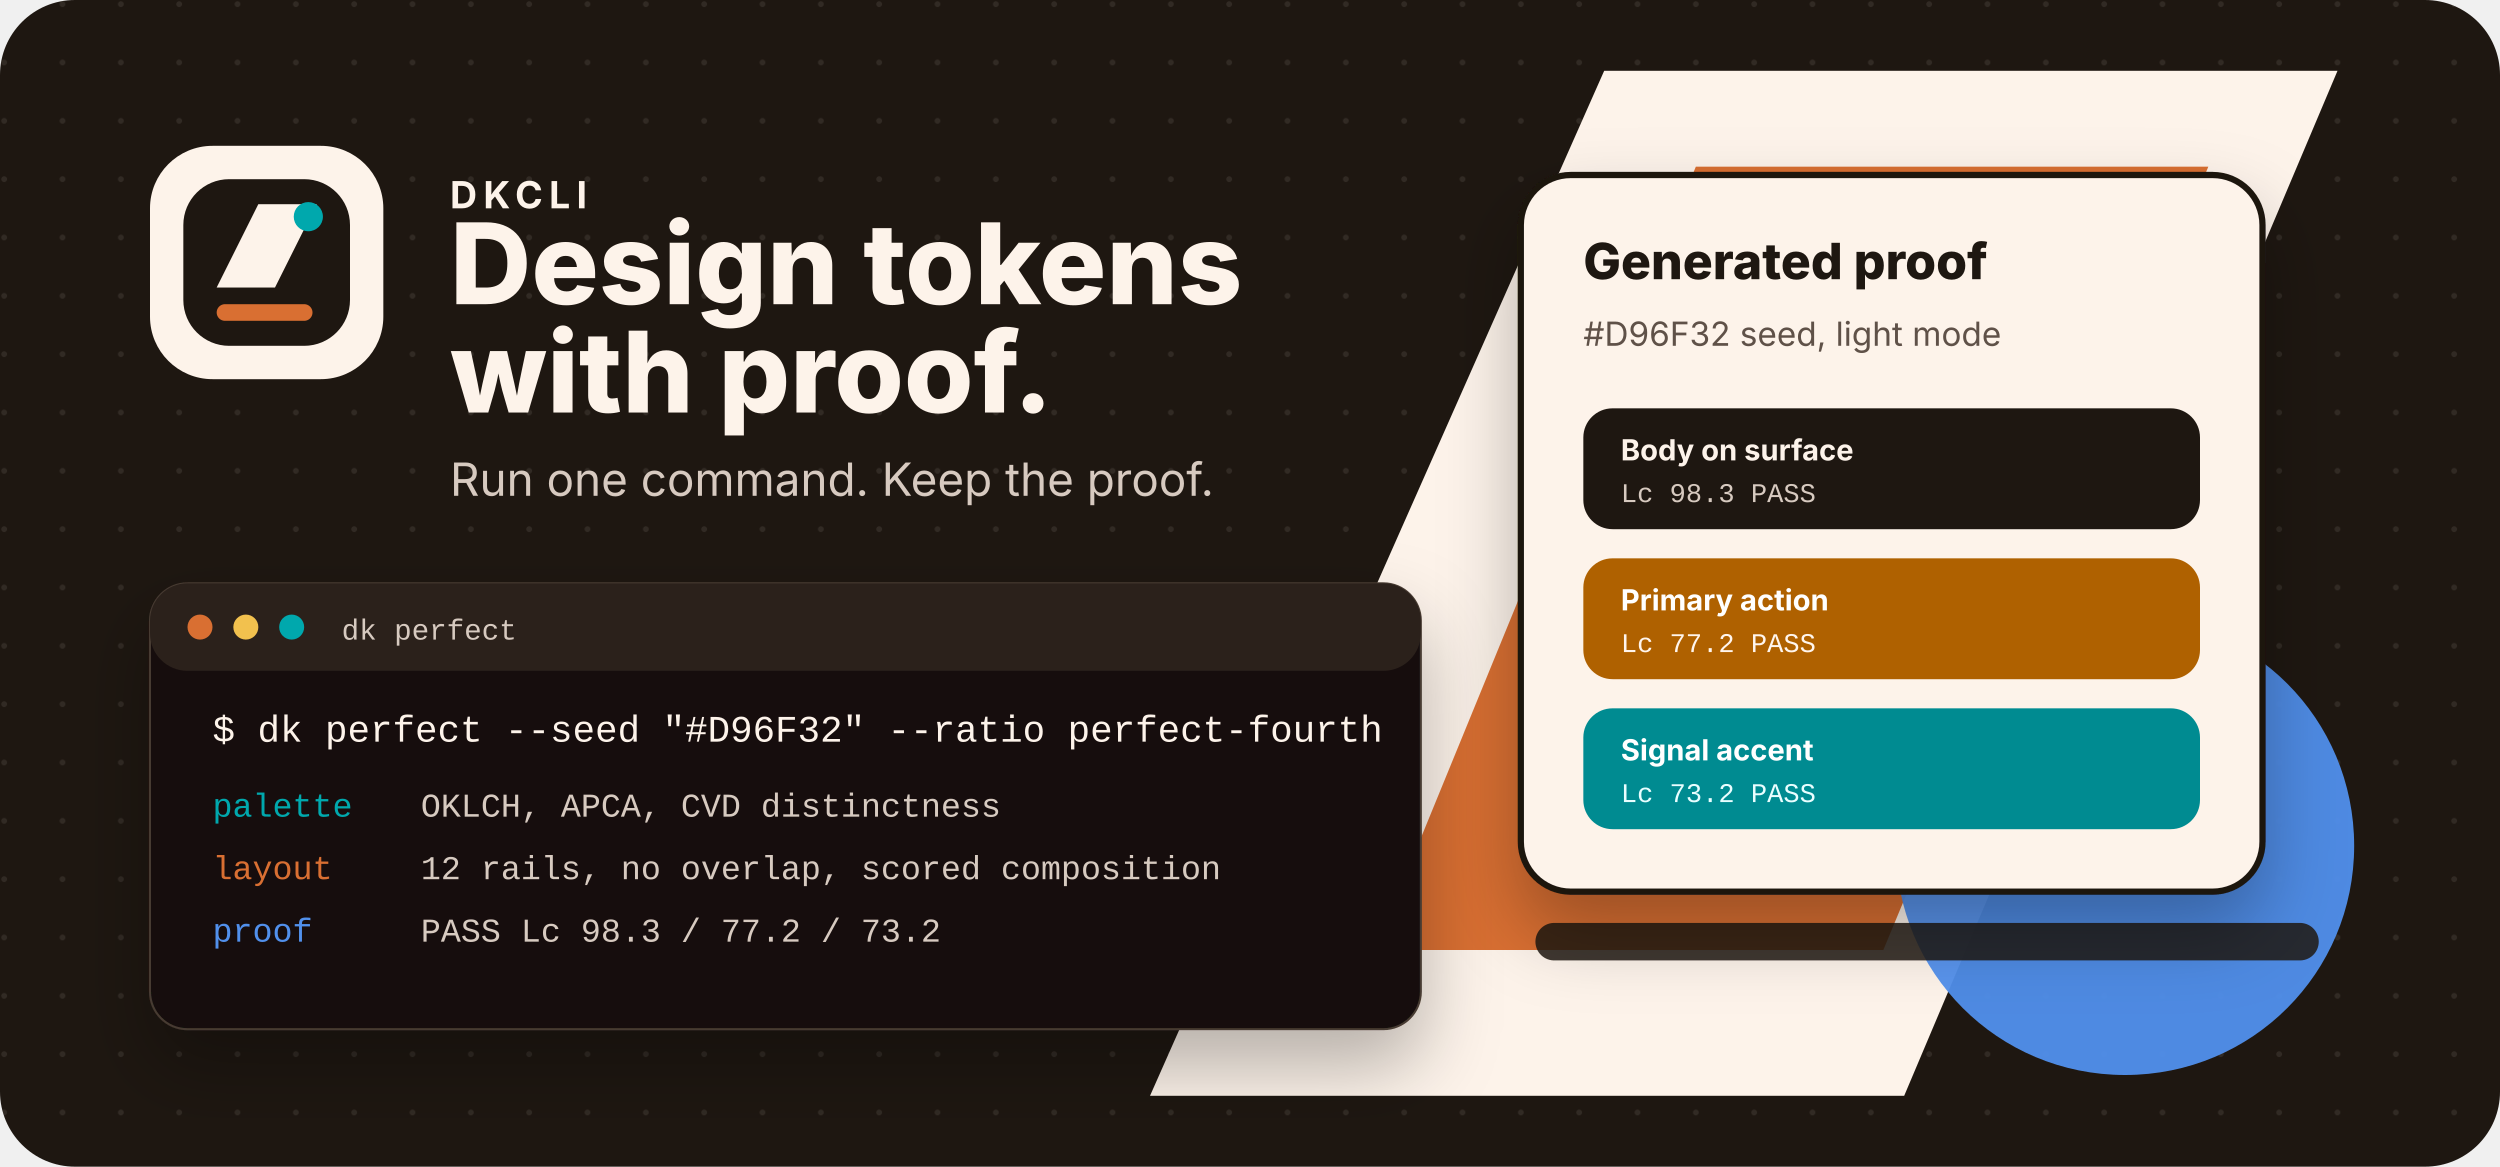
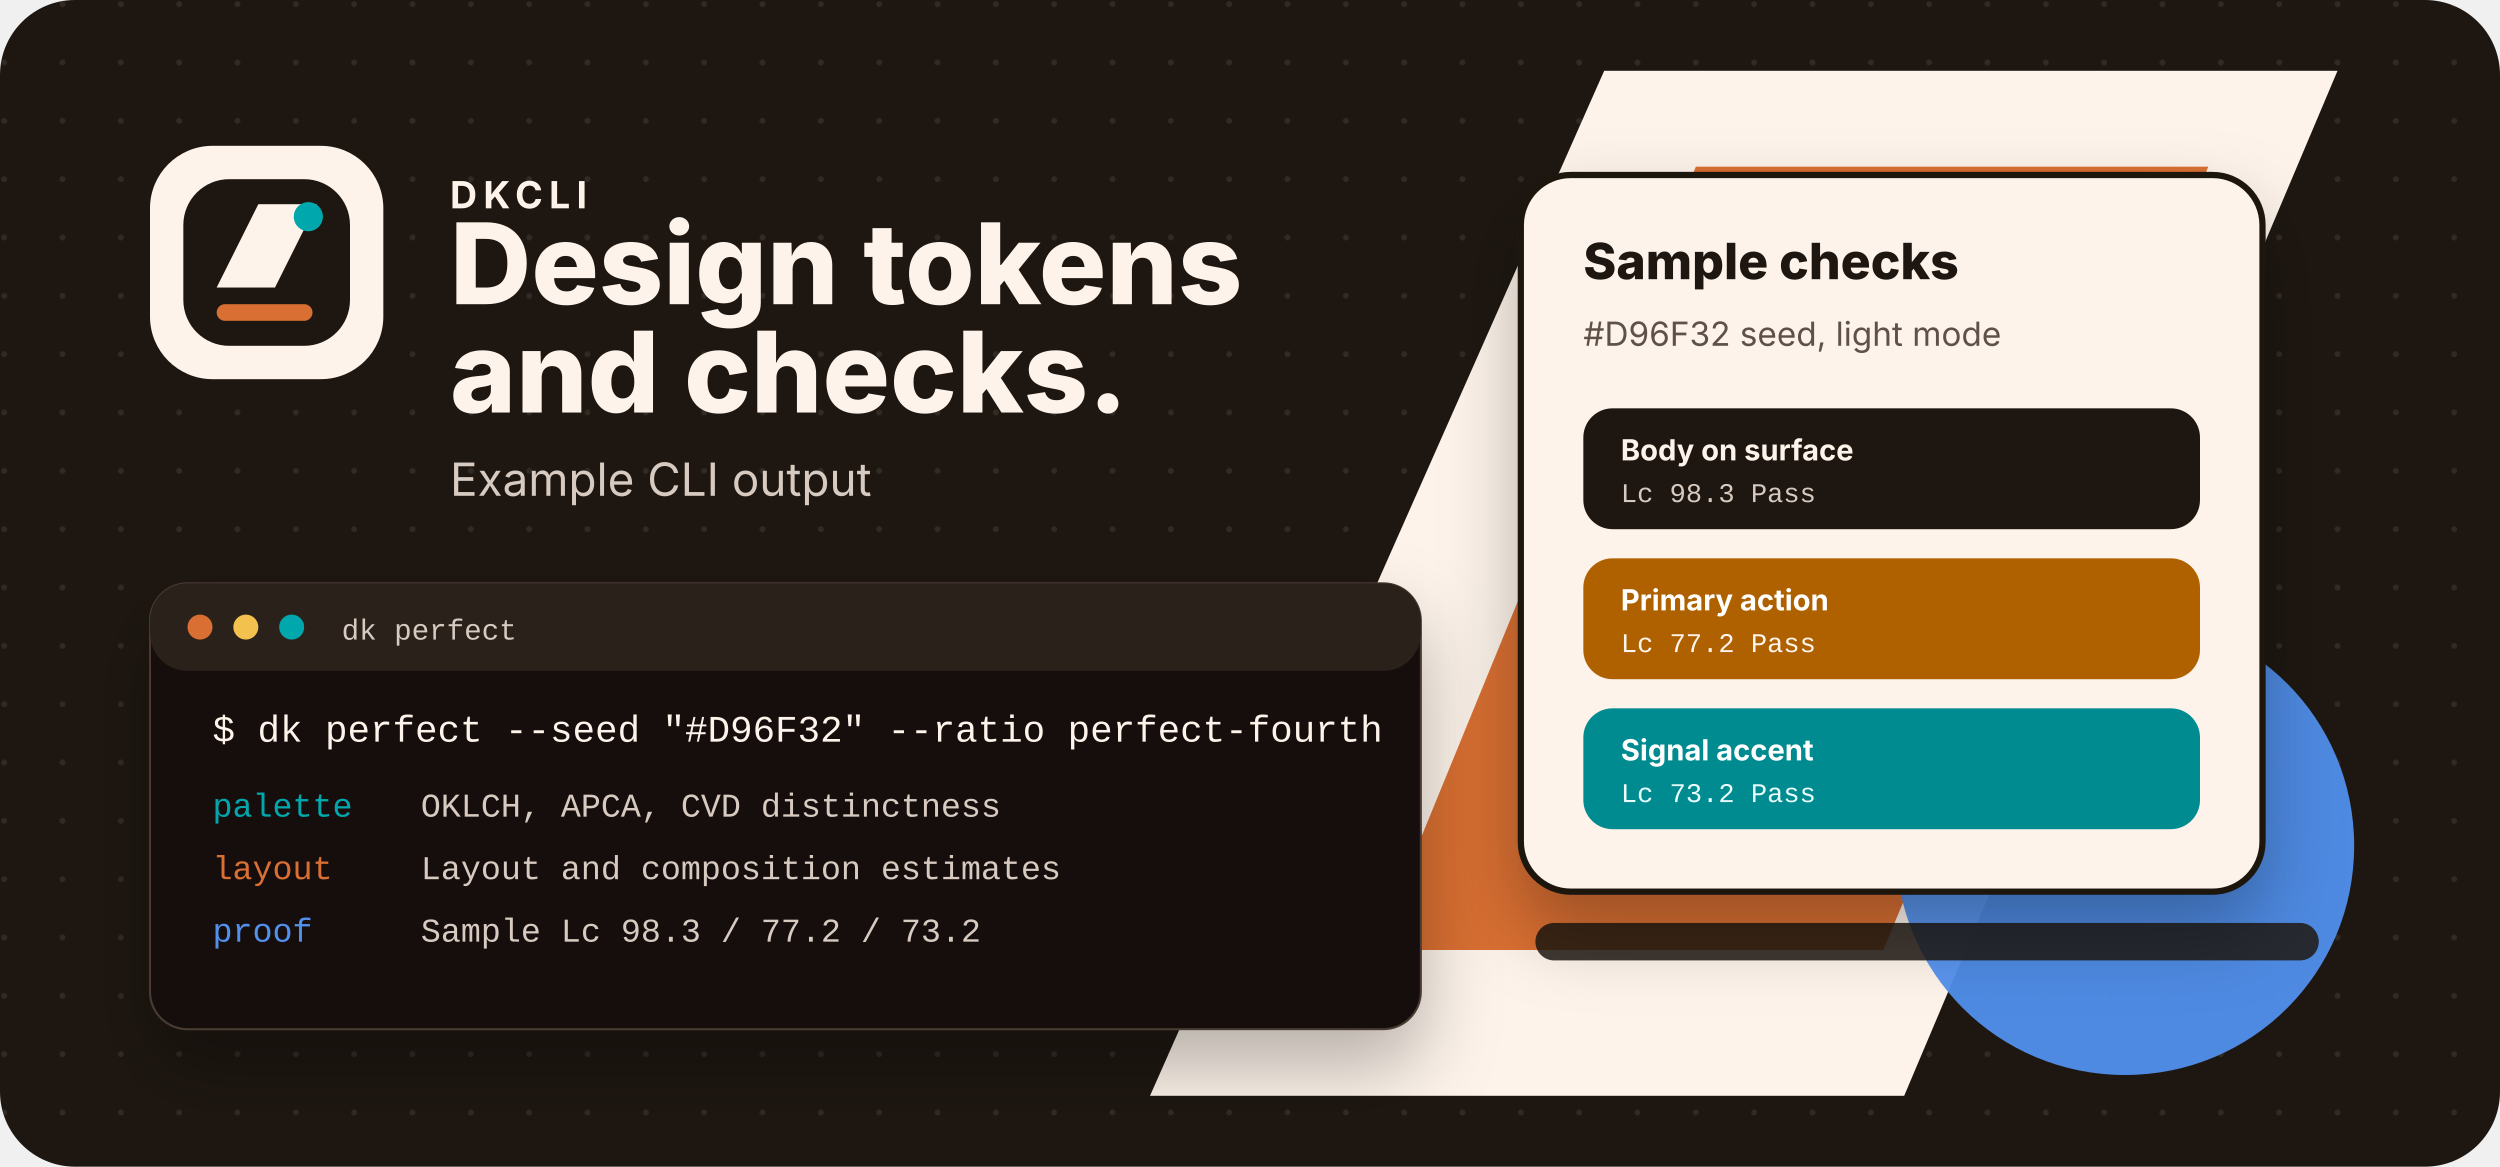
<svg xmlns="http://www.w3.org/2000/svg" width="1200" height="560" viewBox="0 0 1200 560" role="img" aria-labelledby="title desc">
  <defs>
    <clipPath id="hero-clip">
      <rect width="1200" height="560" rx="36" />
    </clipPath>
    <pattern id="dot-grid" width="28" height="28" patternUnits="userSpaceOnUse">
      <circle cx="2" cy="2" r="1.4" fill="#9f968e" opacity=".24" />
    </pattern>
    <filter id="soft-shadow" x="-20%" y="-20%" width="140%" height="140%">
      <feDropShadow dx="0" dy="18" stdDeviation="18" flood-color="#000000" flood-opacity=".28" />
    </filter>
  </defs>
  <g clip-path="url(#hero-clip)">
    <rect width="1200" height="560" fill="#1e1711" />
    <rect width="1200" height="560" fill="url(#dot-grid)" opacity=".64" />
    <path d="M770 34h352L914 526H552Z" fill="#fdf3ea" />
    <path d="M814 80h246L904 456H660Z" fill="#d96f32" />
    <path d="M902 122h122L874 428H754Z" fill="#00a8ad" />
    <path d="M1020 296c61 0 110 49 110 110s-49 110-110 110-110-49-110-110 49-110 110-110Z" fill="#5190ec" opacity=".95" />
    <path d="M746 452h358" stroke="#1e1711" stroke-width="18" stroke-linecap="round" opacity=".85" />
    <g transform="translate(72 70)">
      <rect x="0" y="0" width="112" height="112" rx="30" fill="#fdf3ea" />
      <rect x="16" y="16" width="80" height="80" rx="22" fill="#1e1711" />
      <path d="M32 68 52 28h28L60 68H32Z" fill="#fdf3ea" />
      <path d="M36 80h38" stroke="#d96f32" stroke-width="8" stroke-linecap="round" />
      <circle cx="76" cy="34" r="7" fill="#00a8ad" />
      <text x="144" y="30" fill="#fdf3ea" font-family="Inter, ui-sans-serif, system-ui, -apple-system, BlinkMacSystemFont, Segoe UI, sans-serif" font-size="18" font-weight="700" letter-spacing="3">DKCLI</text>
      <text x="144" y="76" fill="#fdf3ea" font-family="Inter, ui-sans-serif, system-ui, -apple-system, BlinkMacSystemFont, Segoe UI, sans-serif" font-size="54" font-weight="800">Design tokens</text>
-       <text x="144" y="128" fill="#fdf3ea" font-family="Inter, ui-sans-serif, system-ui, -apple-system, BlinkMacSystemFont, Segoe UI, sans-serif" font-size="54" font-weight="800">with proof.</text>
-       <text x="144" y="168" fill="#d7cac0" font-family="Inter, ui-sans-serif, system-ui, -apple-system, BlinkMacSystemFont, Segoe UI, sans-serif" font-size="22">Run one command. Keep the proof.</text>
+       <text x="144" y="128" fill="#fdf3ea" font-family="Inter, ui-sans-serif, system-ui, -apple-system, BlinkMacSystemFont, Segoe UI, sans-serif" font-size="54" font-weight="800">and checks.</text>
+       <text x="144" y="168" fill="#d7cac0" font-family="Inter, ui-sans-serif, system-ui, -apple-system, BlinkMacSystemFont, Segoe UI, sans-serif" font-size="22">Example CLI output</text>
    </g>
    <g transform="translate(72 280)">
      <rect width="610" height="214" rx="18" fill="#120f0c" stroke="#473a31" filter="url(#soft-shadow)" />
      <rect width="610" height="42" rx="18" fill="#2b211b" />
      <circle cx="24" cy="21" r="6" fill="#d96f32" />
      <circle cx="46" cy="21" r="6" fill="#f2c14e" />
      <circle cx="68" cy="21" r="6" fill="#00a8ad" />
      <text x="92" y="27" fill="#d7cac0" font-family="SFMono-Regular, Menlo, Consolas, Liberation Mono, monospace" font-size="14">dk perfect</text>
      <text x="30" y="76" fill="#fdf3ea" font-family="SFMono-Regular, Menlo, Consolas, Liberation Mono, monospace" font-size="18">$ dk perfect --seed "#D96F32" --ratio perfect-fourth</text>
      <text x="30" y="112" fill="#00a8ad" font-family="SFMono-Regular, Menlo, Consolas, Liberation Mono, monospace" font-size="16">palette</text>
      <text x="130" y="112" fill="#d7cac0" font-family="SFMono-Regular, Menlo, Consolas, Liberation Mono, monospace" font-size="16">OKLCH, APCA, CVD distinctness</text>
      <text x="30" y="142" fill="#d96f32" font-family="SFMono-Regular, Menlo, Consolas, Liberation Mono, monospace" font-size="16">layout</text>
-       <text x="130" y="142" fill="#d7cac0" font-family="SFMono-Regular, Menlo, Consolas, Liberation Mono, monospace" font-size="16">12 rails, no overlap, scored composition</text>
+       <text x="130" y="142" fill="#d7cac0" font-family="SFMono-Regular, Menlo, Consolas, Liberation Mono, monospace" font-size="16">Layout and composition estimates</text>
      <text x="30" y="172" fill="#5190ec" font-family="SFMono-Regular, Menlo, Consolas, Liberation Mono, monospace" font-size="16">proof</text>
-       <text x="130" y="172" fill="#d7cac0" font-family="SFMono-Regular, Menlo, Consolas, Liberation Mono, monospace" font-size="16">PASS Lc 98.3 / 77.2 / 73.2</text>
+       <text x="130" y="172" fill="#d7cac0" font-family="SFMono-Regular, Menlo, Consolas, Liberation Mono, monospace" font-size="16">Sample Lc 98.3 / 77.2 / 73.2</text>
    </g>
    <g transform="translate(730 84)">
      <rect width="356" height="344" rx="24" fill="#fdf3ea" stroke="#1e1711" stroke-width="3" filter="url(#soft-shadow)" />
-       <text x="30" y="50" fill="#1e1711" font-family="Inter, ui-sans-serif, system-ui, -apple-system, BlinkMacSystemFont, Segoe UI, sans-serif" font-size="24" font-weight="800">Generated proof</text>
+       <text x="30" y="50" fill="#1e1711" font-family="Inter, ui-sans-serif, system-ui, -apple-system, BlinkMacSystemFont, Segoe UI, sans-serif" font-size="24" font-weight="800">Sample checks</text>
      <text x="30" y="82" fill="#5f5148" font-family="Inter, ui-sans-serif, system-ui, -apple-system, BlinkMacSystemFont, Segoe UI, sans-serif" font-size="16">#D96F32 seed, light mode</text>
      <g transform="translate(30 112)">
        <rect width="296" height="58" rx="14" fill="#1e1711" />
        <text x="18" y="25" fill="#fdf3ea" font-family="Inter, ui-sans-serif, system-ui, -apple-system, BlinkMacSystemFont, Segoe UI, sans-serif" font-size="14" font-weight="700">Body on surface</text>
-         <text x="18" y="45" fill="#d7cac0" font-family="SFMono-Regular, Menlo, Consolas, Liberation Mono, monospace" font-size="13">Lc 98.3 PASS</text>
+         <text x="18" y="45" fill="#d7cac0" font-family="SFMono-Regular, Menlo, Consolas, Liberation Mono, monospace" font-size="13">Lc 98.3 Pass</text>
      </g>
      <g transform="translate(30 184)">
        <rect width="296" height="58" rx="14" fill="#af6100" />
        <text x="18" y="25" fill="#ffffff" font-family="Inter, ui-sans-serif, system-ui, -apple-system, BlinkMacSystemFont, Segoe UI, sans-serif" font-size="14" font-weight="700">Primary action</text>
-         <text x="18" y="45" fill="#fff5ed" font-family="SFMono-Regular, Menlo, Consolas, Liberation Mono, monospace" font-size="13">Lc 77.2 PASS</text>
+         <text x="18" y="45" fill="#fff5ed" font-family="SFMono-Regular, Menlo, Consolas, Liberation Mono, monospace" font-size="13">Lc 77.2 Pass</text>
      </g>
      <g transform="translate(30 256)">
        <rect width="296" height="58" rx="14" fill="#008b91" />
        <text x="18" y="25" fill="#ffffff" font-family="Inter, ui-sans-serif, system-ui, -apple-system, BlinkMacSystemFont, Segoe UI, sans-serif" font-size="14" font-weight="700">Signal accent</text>
-         <text x="18" y="45" fill="#e9feff" font-family="SFMono-Regular, Menlo, Consolas, Liberation Mono, monospace" font-size="13">Lc 73.2 PASS</text>
+         <text x="18" y="45" fill="#e9feff" font-family="SFMono-Regular, Menlo, Consolas, Liberation Mono, monospace" font-size="13">Lc 73.2 Pass</text>
      </g>
    </g>
  </g>
</svg>
